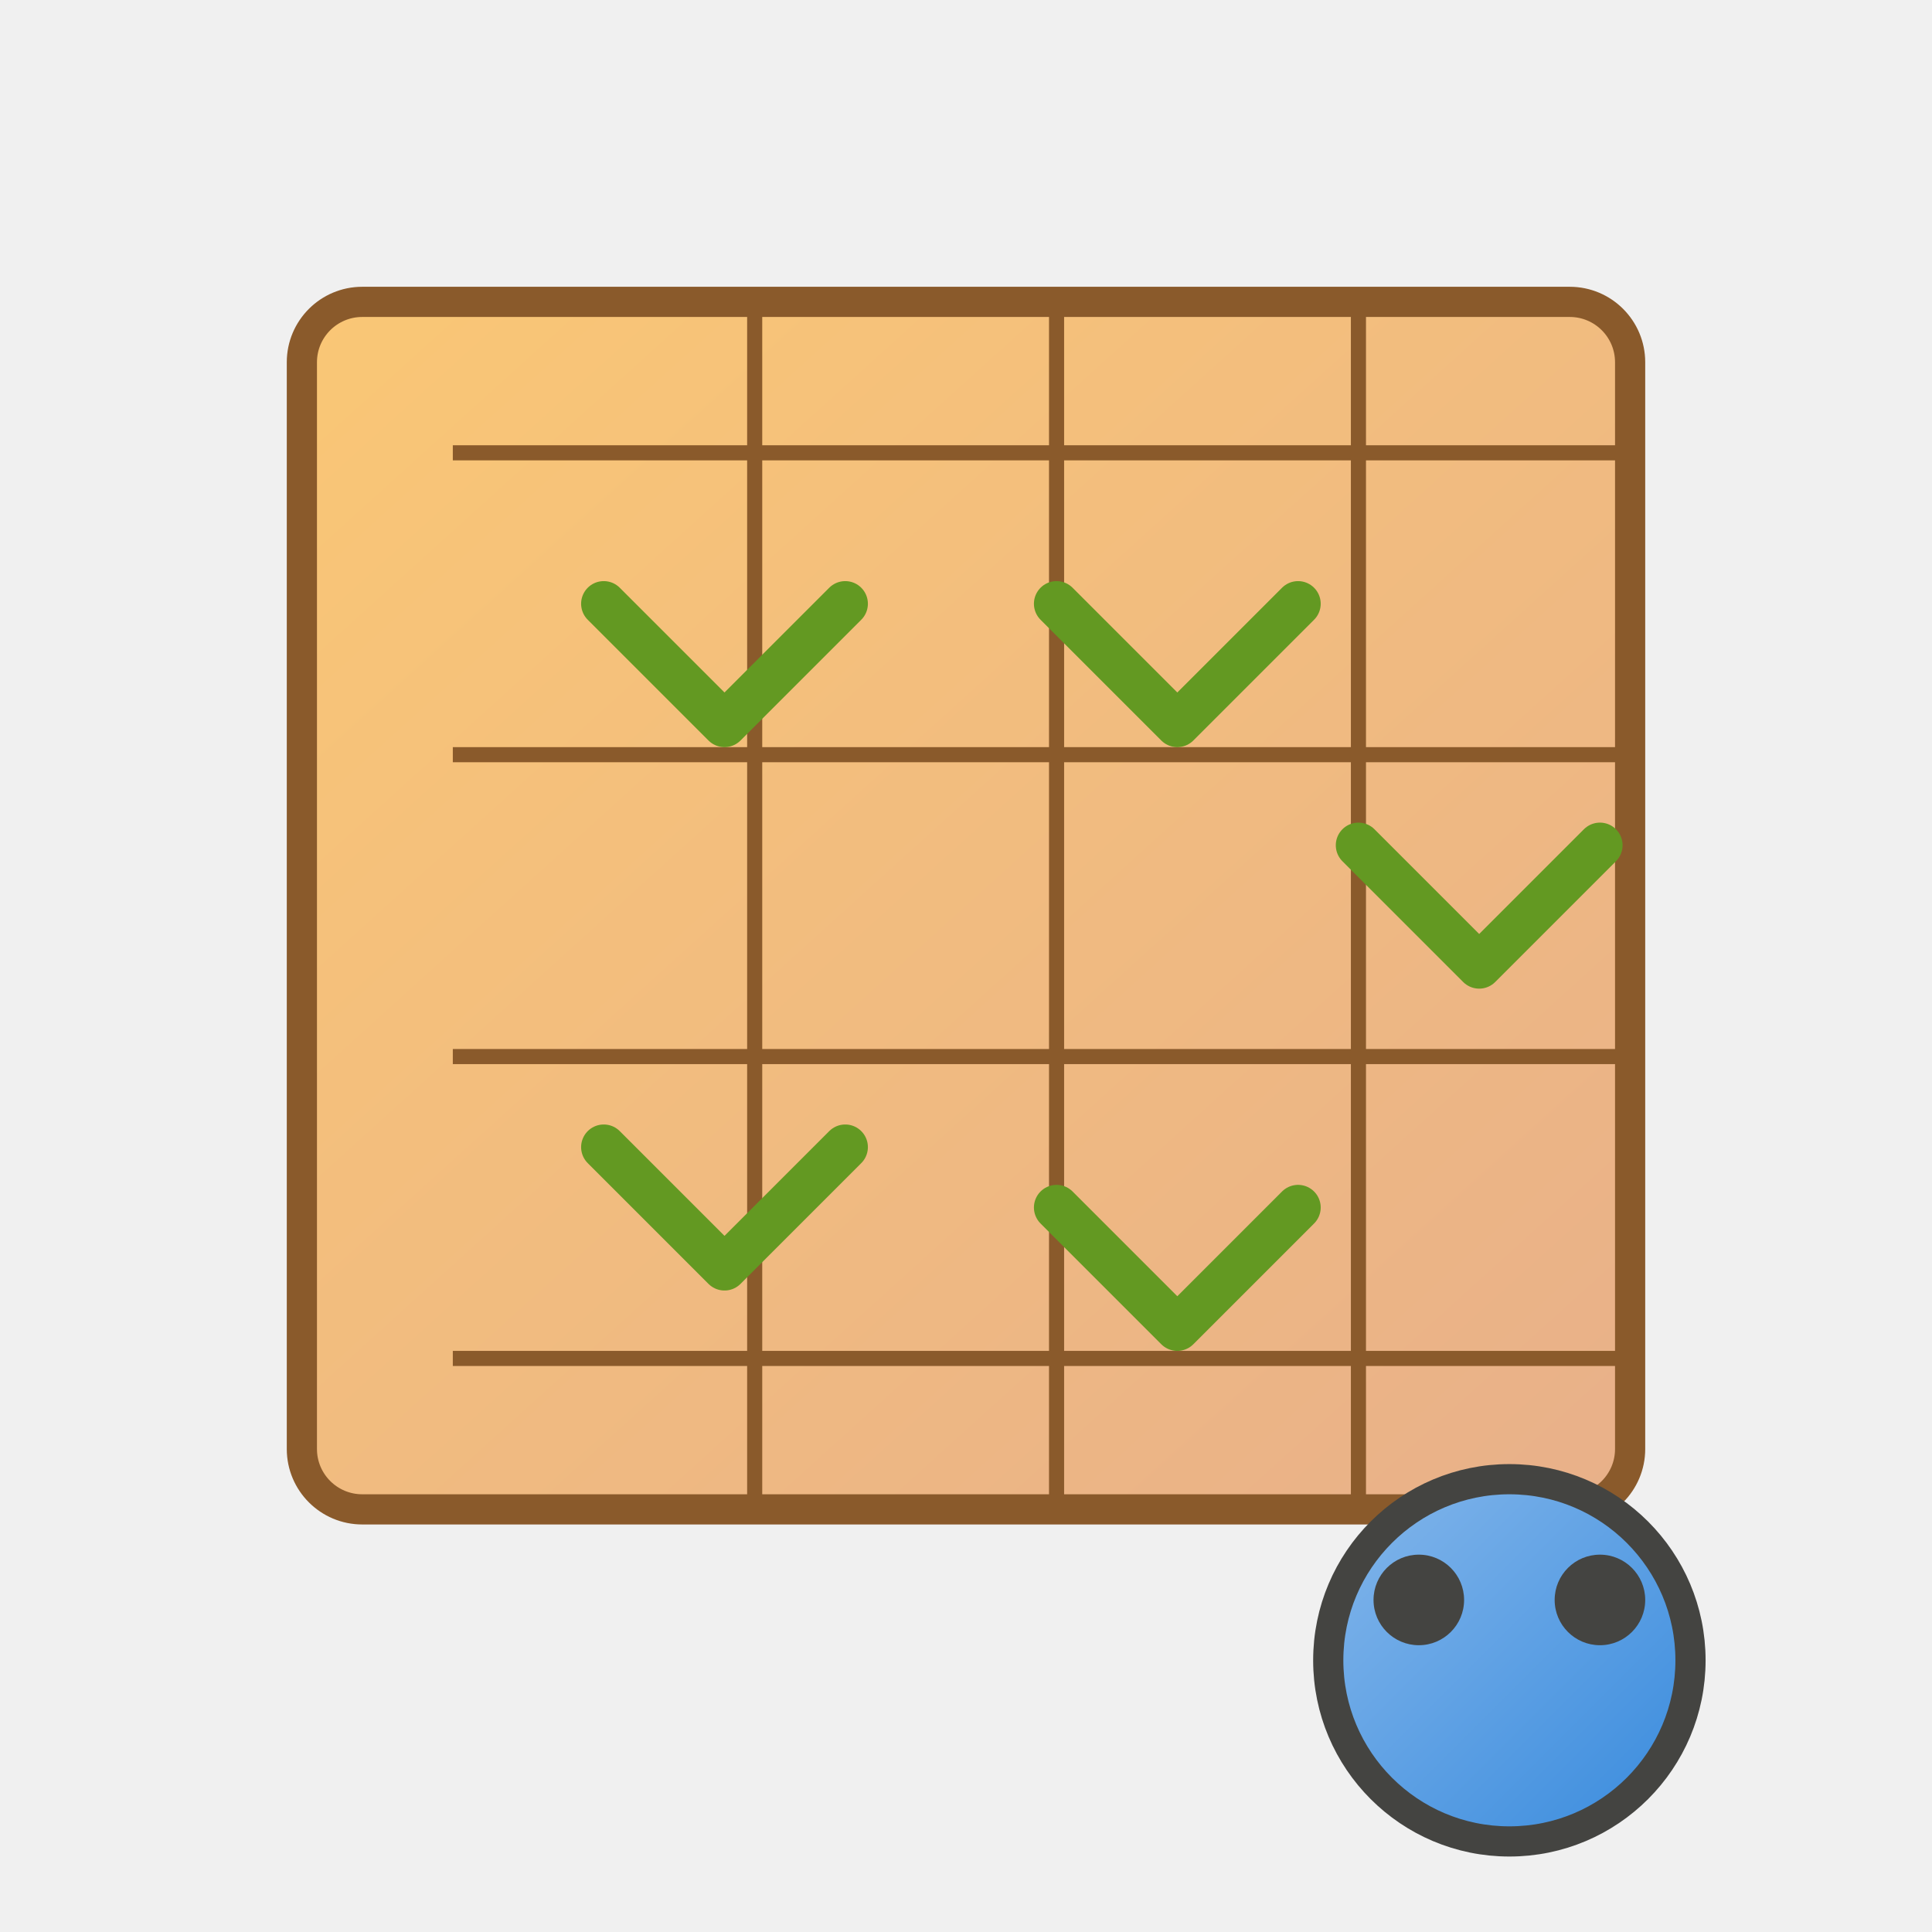
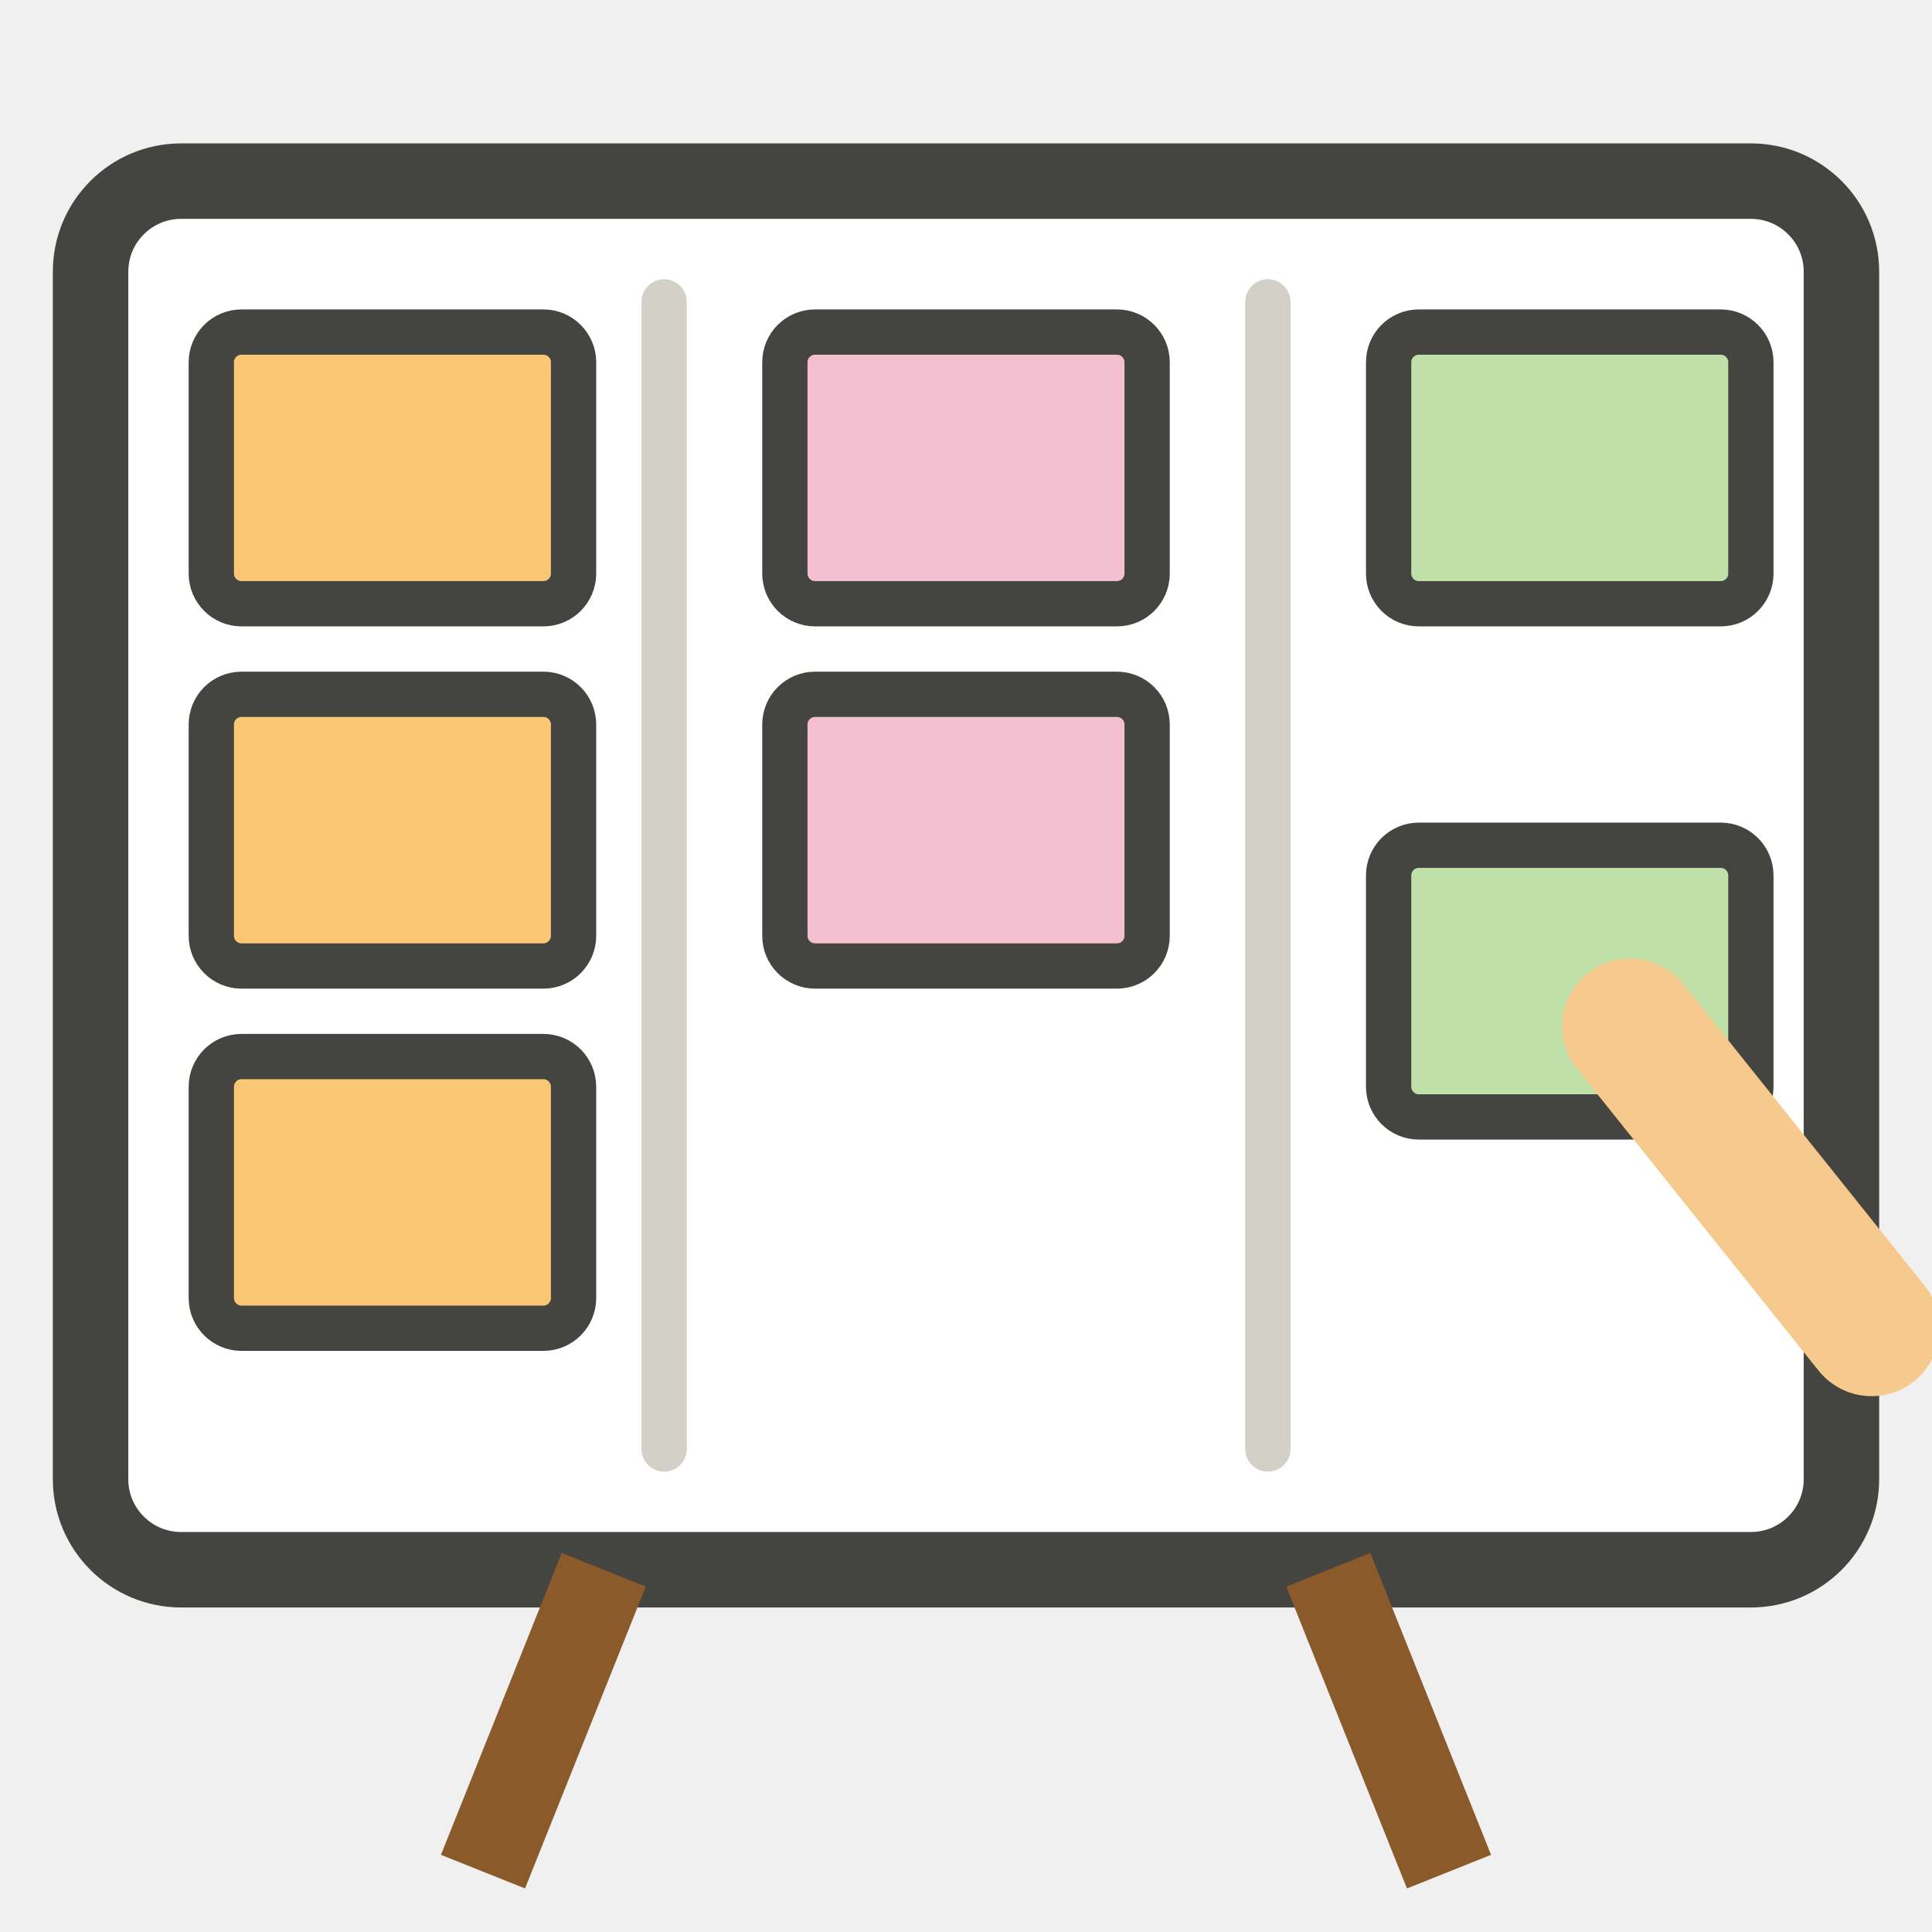
<svg xmlns="http://www.w3.org/2000/svg" viewBox="0 0 64 64">
-   <defs>
-     <linearGradient id="calendarGrad" x1="0%" y1="0%" x2="100%" y2="100%">
-       <stop offset="0%" style="stop-color:#FAC775" />
-       <stop offset="100%" style="stop-color:#E8B08A" />
-     </linearGradient>
-     <linearGradient id="personGrad" x1="0%" y1="0%" x2="100%" y2="100%">
-       <stop offset="0%" style="stop-color:#85B7EB" />
-       <stop offset="100%" style="stop-color:#378ADD" />
-     </linearGradient>
-   </defs>
-   <rect x="10" y="10" width="44" height="40" fill="url(#calendarGrad)" stroke="#8A5A2B" stroke-width="1" rx="2" />
-   <line x1="15" y1="15" x2="54" y2="15" stroke="#8A5A2B" stroke-width="0.5" />
-   <line x1="15" y1="25" x2="54" y2="25" stroke="#8A5A2B" stroke-width="0.5" />
-   <line x1="15" y1="35" x2="54" y2="35" stroke="#8A5A2B" stroke-width="0.5" />
-   <line x1="15" y1="45" x2="54" y2="45" stroke="#8A5A2B" stroke-width="0.5" />
-   <line x1="25" y1="10" x2="25" y2="50" stroke="#8A5A2B" stroke-width="0.5" />
-   <line x1="35" y1="10" x2="35" y2="50" stroke="#8A5A2B" stroke-width="0.5" />
-   <line x1="45" y1="10" x2="45" y2="50" stroke="#8A5A2B" stroke-width="0.5" />
-   <path d="M20 20 L24 24 L28 20" stroke="#639922" stroke-width="1.5" fill="none" stroke-linecap="round" stroke-linejoin="round" />
-   <path d="M35 20 L39 24 L43 20" stroke="#639922" stroke-width="1.5" fill="none" stroke-linecap="round" stroke-linejoin="round" />
-   <path d="M45 28 L49 32 L53 28" stroke="#639922" stroke-width="1.5" fill="none" stroke-linecap="round" stroke-linejoin="round" />
-   <path d="M20 38 L24 42 L28 38" stroke="#639922" stroke-width="1.5" fill="none" stroke-linecap="round" stroke-linejoin="round" />
-   <path d="M35 40 L39 44 L43 40" stroke="#639922" stroke-width="1.5" fill="none" stroke-linecap="round" stroke-linejoin="round" />
-   <circle cx="50" cy="55" r="6" fill="url(#personGrad)" stroke="#444441" stroke-width="1" />
-   <circle cx="47" cy="53" r="1.5" fill="#444441" />
-   <circle cx="53" cy="53" r="1.5" fill="#444441" />
+   <rect x="3" y="6" width="58" height="46" rx="3" fill="#FFFFFF" stroke="#444441" stroke-width="2.5" />
+   <path d="M22 10L22 48" fill="none" stroke="#D3D1C7" stroke-width="1.5" stroke-linecap="round" stroke-linejoin="round" />
+   <path d="M42 10L42 48" fill="none" stroke="#D3D1C7" stroke-width="1.5" stroke-linecap="round" stroke-linejoin="round" />
+   <rect x="7" y="11" width="12" height="9" rx="1" fill="#FAC775" stroke="#444441" stroke-width="1.5" />
+   <rect x="7" y="23" width="12" height="9" rx="1" fill="#FAC775" stroke="#444441" stroke-width="1.5" />
+   <rect x="7" y="35" width="12" height="9" rx="1" fill="#FAC775" stroke="#444441" stroke-width="1.5" />
+   <rect x="26" y="11" width="12" height="9" rx="1" fill="#F4C0D1" stroke="#444441" stroke-width="1.5" />
+   <rect x="26" y="23" width="12" height="9" rx="1" fill="#F4C0D1" stroke="#444441" stroke-width="1.5" />
+   <rect x="46" y="11" width="12" height="9" rx="1" fill="#BFE0A8" stroke="#444441" stroke-width="1.5" />
+   <path d="M20 52l-4 10M44 52l4 10" stroke="#8A5A2B" stroke-width="3" />
+   <rect x="46" y="28" width="12" height="9" rx="1" fill="#BFE0A8" stroke="#444441" stroke-width="1.5" />
+   <path d="M62 44L54 34" fill="none" stroke="#F6C98C" stroke-width="4.5" stroke-linecap="round" stroke-linejoin="round" />
</svg>
